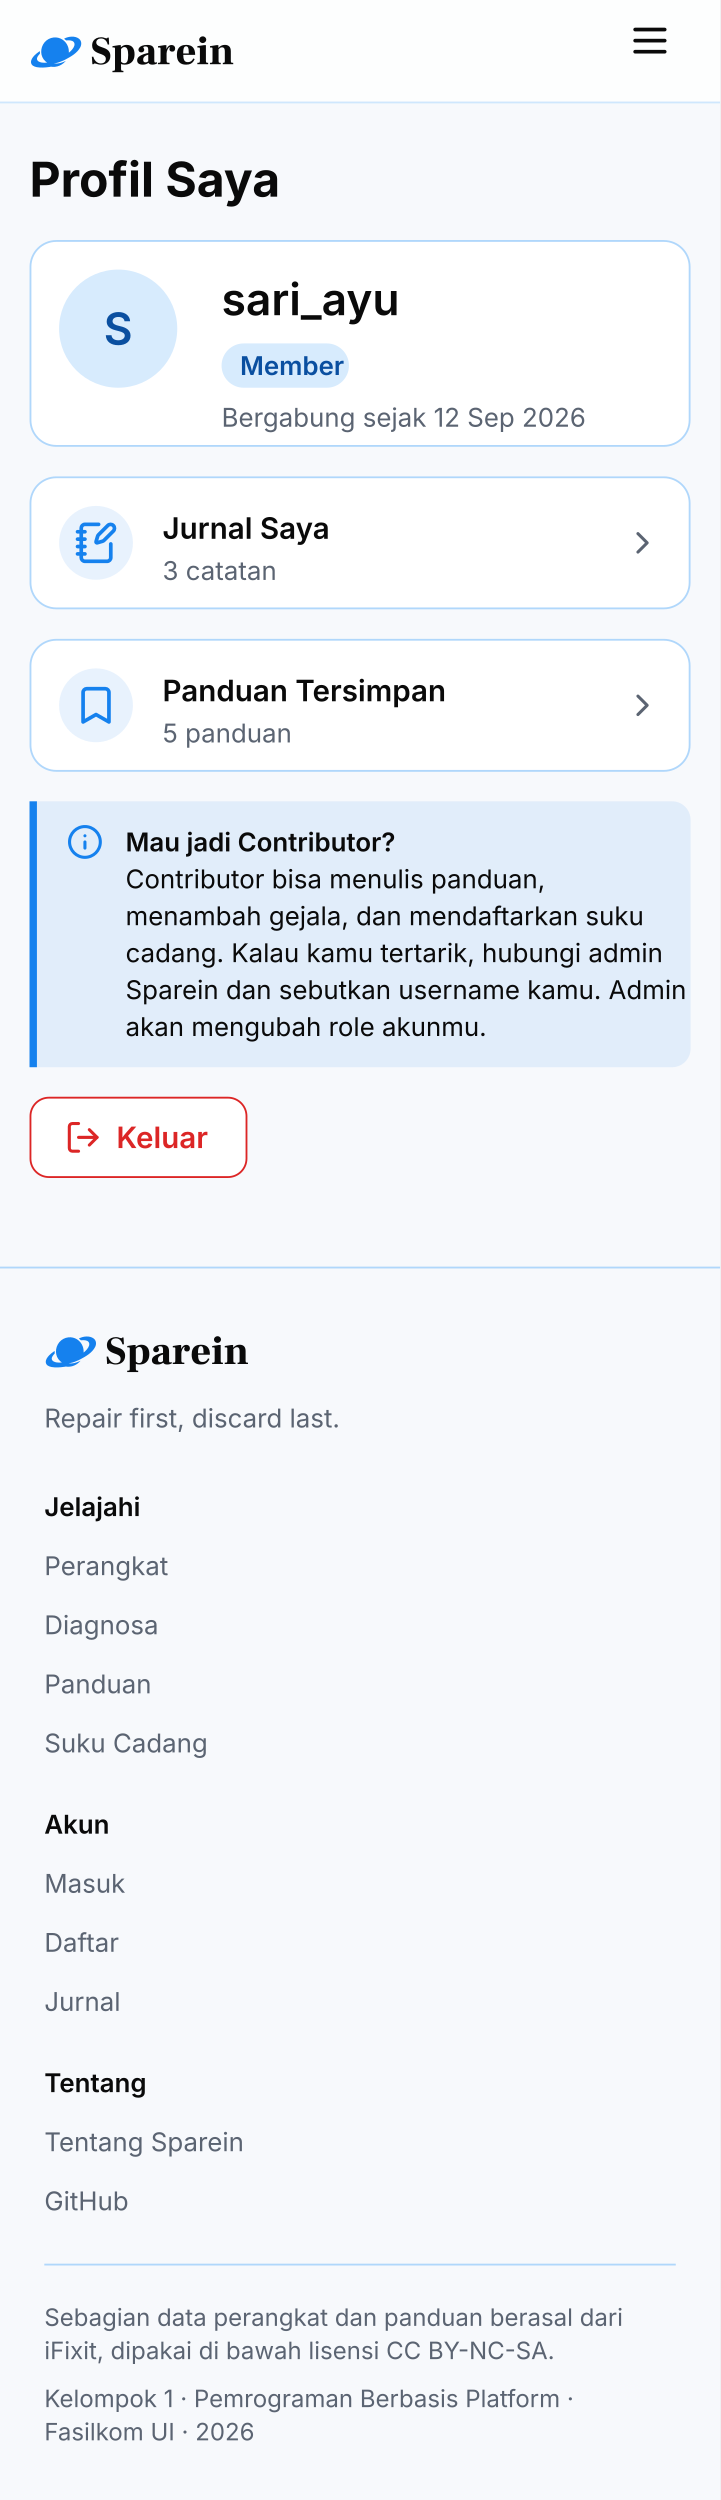
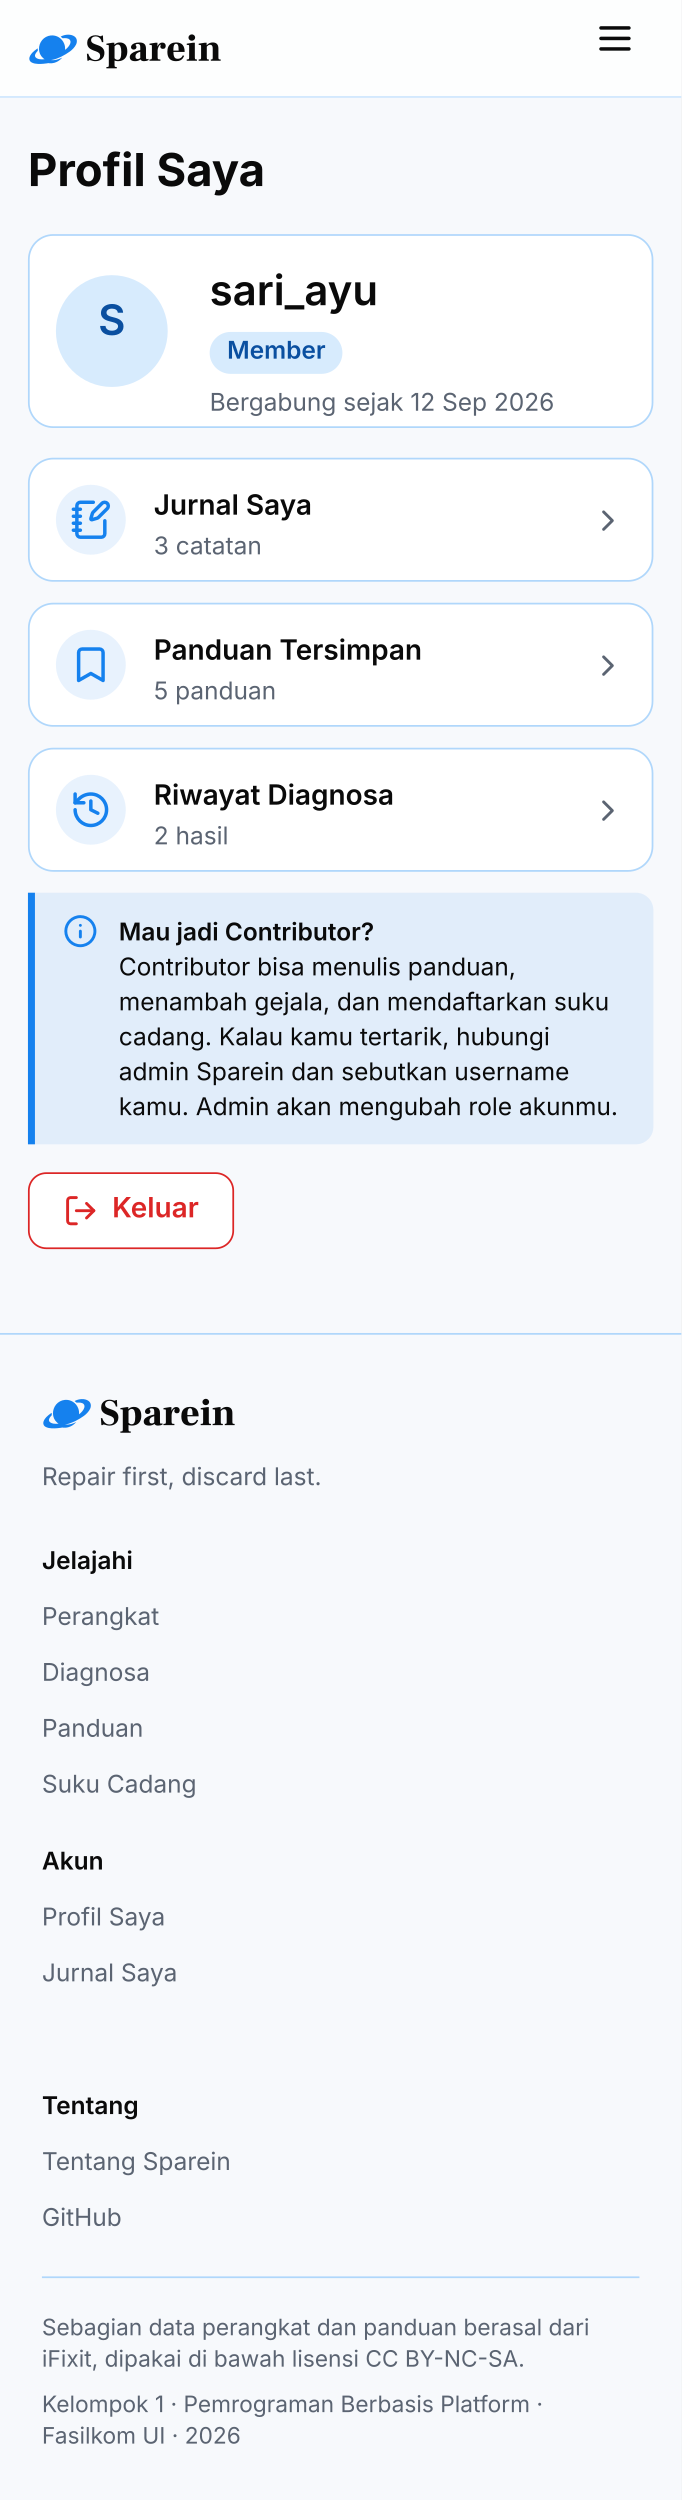
- <svg xmlns="http://www.w3.org/2000/svg" width="390" height="1354" viewBox="0 0 390 1354" fill="none">
-   <rect id="Frame" width="390" height="1354" fill="#F7F9FC" />
+ <svg xmlns="http://www.w3.org/2000/svg" width="390" height="1431" viewBox="0 0 390 1431" fill="none">
+   <rect id="Frame" width="390" height="1431" fill="#F7F9FC" />
  <text id="Judul" x="16" y="106.5" font-family="Inter, ui-sans-serif, system-ui, sans-serif" font-size="26" font-weight="700" fill="#0A0A0A" text-anchor="start">Profil Saya</text>
  <g id="Kartu Identitas">
-     <rect x="16.5" y="130.5" width="357" height="111" rx="14" fill="#FFFFFF" stroke="#B0D7FB" />
-     <circle cx="64" cy="178" r="32" fill="#D7EBFD" />
-     <text x="64" y="186.7" font-family="Inter, ui-sans-serif, system-ui, sans-serif" font-size="24" font-weight="600" fill="#0A4FA0" text-anchor="middle">S</text>
-     <text x="120" y="170.7" font-family="Inter, ui-sans-serif, system-ui, sans-serif" font-size="24" font-weight="600" fill="#0A0A0A" text-anchor="start">sari_ayu</text>
+     <rect x="16.5" y="134.5" width="357" height="110" rx="14" fill="#FFFFFF" stroke="#B0D7FB" />
+     <circle cx="64" cy="189.5" r="32" fill="#D7EBFD" />
+     <text x="64" y="191.7" font-family="Inter, ui-sans-serif, system-ui, sans-serif" font-size="24" font-weight="600" fill="#0A4FA0" text-anchor="middle">S</text>
+     <text x="120" y="174.7" font-family="Inter, ui-sans-serif, system-ui, sans-serif" font-size="24" font-weight="600" fill="#0A0A0A" text-anchor="start">sari_ayu</text>
    <g id="Badge">
-       <rect x="120" y="186" width="69" height="24" rx="12" fill="#D7EBFD" fill-opacity="1.0" />
-       <text x="130" y="203.1" font-family="Inter, ui-sans-serif, system-ui, sans-serif" font-size="14" font-weight="600" fill="#0A4FA0" text-anchor="start">Member</text>
+       <rect x="120" y="190" width="76" height="24" rx="12" fill="#D7EBFD" fill-opacity="1" />
+       <text x="130" y="205.3" font-family="Inter, ui-sans-serif, system-ui, sans-serif" font-size="14" font-weight="600" fill="#0A4FA0" text-anchor="start">Member</text>
    </g>
-     <text x="120" y="231.1" font-family="Inter, ui-sans-serif, system-ui, sans-serif" font-size="14" font-weight="400" fill="#5B6472" text-anchor="start">Bergabung sejak 12 Sep 2026</text>
+     <text x="120" y="235.1" font-family="Inter, ui-sans-serif, system-ui, sans-serif" font-size="14" font-weight="400" fill="#5B6472" text-anchor="start">Bergabung sejak 12 Sep 2026</text>
  </g>
  <g id="Pintasan">
-     <rect x="16.5" y="258.5" width="357.0" height="71" rx="14" fill="#FFFFFF" stroke="#B0D7FB" />
-     <circle cx="52.0" cy="294" r="20" fill="#1581EE" fill-opacity="0.1" />
-     <g id="icon/notebook-pen" transform="translate(40.0 282) scale(1)" fill="none" stroke="#1581EE" stroke-width="2" stroke-linecap="round" stroke-linejoin="round">
+     <rect x="16.5" y="262.5" width="357" height="70" rx="14" fill="#FFFFFF" stroke="#B0D7FB" />
+     <circle cx="52" cy="297.5" r="20" fill="#1581EE" fill-opacity="0.1" />
+     <g id="icon/notebook-pen" transform="translate(40 285.5) scale(1)" fill="none" stroke="#1581EE" stroke-width="2" stroke-linecap="round" stroke-linejoin="round">
      <path d="M13.4 2H6a2 2 0 0 0-2 2v16a2 2 0 0 0 2 2h12a2 2 0 0 0 2-2v-7.4" />
      <path d="M2 6h4" />
      <path d="M2 10h4" />
      <path d="M2 14h4" />
      <path d="M2 18h4" />
      <path d="M21.378 5.626a1 1 0 1 0-3.004-3.004l-5.01 5.012a2 2 0 0 0-.506.854l-.837 2.87a.5.5 0 0 0 .62.62l2.87-.837a2 2 0 0 0 .854-.506z" />
    </g>
-     <text x="88.0" y="291.8" font-family="Inter, ui-sans-serif, system-ui, sans-serif" font-size="16" font-weight="600" fill="#0A0A0A" text-anchor="start">Jurnal Saya</text>
-     <text x="88.0" y="314.1" font-family="Inter, ui-sans-serif, system-ui, sans-serif" font-size="14" font-weight="400" fill="#5B6472" text-anchor="start">3 catatan</text>
-     <g id="icon/chevron-right" transform="translate(338.0 284) scale(0.8333)" fill="none" stroke="#5B6472" stroke-width="2" stroke-linecap="round" stroke-linejoin="round">
+     <text x="88" y="294.6" font-family="Inter, ui-sans-serif, system-ui, sans-serif" font-size="16" font-weight="600" fill="#0A0A0A" text-anchor="start">Jurnal Saya</text>
+     <text x="88" y="317.3" font-family="Inter, ui-sans-serif, system-ui, sans-serif" font-size="14" font-weight="400" fill="#5B6472" text-anchor="start">3 catatan</text>
+     <g id="icon/chevron-right" transform="translate(338 288) scale(0.8333)" fill="none" stroke="#5B6472" stroke-width="2" stroke-linecap="round" stroke-linejoin="round">
      <path d="m9 18 6-6-6-6" />
    </g>
  </g>
  <g id="Pintasan">
-     <rect x="16.5" y="346.5" width="357.0" height="71" rx="14" fill="#FFFFFF" stroke="#B0D7FB" />
-     <circle cx="52.0" cy="382" r="20" fill="#1581EE" fill-opacity="0.1" />
-     <g id="icon/bookmark" transform="translate(40.0 370) scale(1)" fill="none" stroke="#1581EE" stroke-width="2" stroke-linecap="round" stroke-linejoin="round">
+     <rect x="16.5" y="345.5" width="357" height="70" rx="14" fill="#FFFFFF" stroke="#B0D7FB" />
+     <circle cx="52" cy="380.5" r="20" fill="#1581EE" fill-opacity="0.1" />
+     <g id="icon/bookmark" transform="translate(40 368.5) scale(1)" fill="none" stroke="#1581EE" stroke-width="2" stroke-linecap="round" stroke-linejoin="round">
      <path d="m19 21-7-4-7 4V5a2 2 0 0 1 2-2h10a2 2 0 0 1 2 2v16z" />
    </g>
-     <text x="88.0" y="379.8" font-family="Inter, ui-sans-serif, system-ui, sans-serif" font-size="16" font-weight="600" fill="#0A0A0A" text-anchor="start">Panduan Tersimpan</text>
-     <text x="88.0" y="402.1" font-family="Inter, ui-sans-serif, system-ui, sans-serif" font-size="14" font-weight="400" fill="#5B6472" text-anchor="start">5 panduan</text>
-     <g id="icon/chevron-right" transform="translate(338.0 372) scale(0.8333)" fill="none" stroke="#5B6472" stroke-width="2" stroke-linecap="round" stroke-linejoin="round">
+     <text x="88" y="377.6" font-family="Inter, ui-sans-serif, system-ui, sans-serif" font-size="16" font-weight="600" fill="#0A0A0A" text-anchor="start">Panduan Tersimpan</text>
+     <text x="88" y="400.3" font-family="Inter, ui-sans-serif, system-ui, sans-serif" font-size="14" font-weight="400" fill="#5B6472" text-anchor="start">5 panduan</text>
+     <g id="icon/chevron-right" transform="translate(338 371) scale(0.8333)" fill="none" stroke="#5B6472" stroke-width="2" stroke-linecap="round" stroke-linejoin="round">
+       <path d="m9 18 6-6-6-6" />
+     </g>
+   </g>
+   <g id="Pintasan">
+     <rect x="16.5" y="428.5" width="357" height="70" rx="14" fill="#FFFFFF" stroke="#B0D7FB" />
+     <circle cx="52" cy="463.5" r="20" fill="#1581EE" fill-opacity="0.1" />
+     <g id="icon/history" transform="translate(40 451.5) scale(1)" fill="none" stroke="#1581EE" stroke-width="2" stroke-linecap="round" stroke-linejoin="round">
+       <path d="M3 12a9 9 0 1 0 9-9 9.75 9.75 0 0 0-6.74 2.74L3 8" />
+       <path d="M3 3v5h5" />
+       <path d="M12 7v5l4 2" />
+     </g>
+     <text x="88" y="460.6" font-family="Inter, ui-sans-serif, system-ui, sans-serif" font-size="16" font-weight="600" fill="#0A0A0A" text-anchor="start">Riwayat Diagnosa</text>
+     <text x="88" y="483.3" font-family="Inter, ui-sans-serif, system-ui, sans-serif" font-size="14" font-weight="400" fill="#5B6472" text-anchor="start">2 hasil</text>
+     <g id="icon/chevron-right" transform="translate(338 454) scale(0.8333)" fill="none" stroke="#5B6472" stroke-width="2" stroke-linecap="round" stroke-linejoin="round">
      <path d="m9 18 6-6-6-6" />
    </g>
  </g>
  <g id="Info info">
-     <path d="M16 434H364A10 10 0 0 1 374 444V568A10 10 0 0 1 364 578H16Z" fill="#1581EE" fill-opacity="0.1" />
-     <rect x="16" y="434" width="4" height="144" fill="#1581EE" />
-     <g id="icon/info" transform="translate(36 446) scale(0.8333)" fill="none" stroke="#1581EE" stroke-width="2" stroke-linecap="round" stroke-linejoin="round">
+     <path d="M16 511H364A10 10 0 0 1 374 521V645A10 10 0 0 1 364 655H16Z" fill="#1581EE" fill-opacity="0.1" />
+     <rect x="16" y="511" width="4" height="144" fill="#1581EE" />
+     <g id="icon/info" transform="translate(36 523) scale(0.8333)" fill="none" stroke="#1581EE" stroke-width="2" stroke-linecap="round" stroke-linejoin="round">
      <circle cx="12" cy="12" r="10" />
      <path d="M12 16v-4" />
      <path d="M12 8h.01" />
    </g>
-     <text x="68" y="461.1" font-family="Inter, ui-sans-serif, system-ui, sans-serif" font-size="14" font-weight="600" fill="#0A0A0A" text-anchor="start">Mau jadi Contributor?</text>
-     <text x="68" y="481.1" font-family="Inter, ui-sans-serif, system-ui, sans-serif" font-size="14" font-weight="400" fill="#0A0A0A" text-anchor="start">Contributor bisa menulis panduan,</text>
-     <text x="68" y="501.1" font-family="Inter, ui-sans-serif, system-ui, sans-serif" font-size="14" font-weight="400" fill="#0A0A0A" text-anchor="start">menambah gejala, dan mendaftarkan suku</text>
-     <text x="68" y="521.1" font-family="Inter, ui-sans-serif, system-ui, sans-serif" font-size="14" font-weight="400" fill="#0A0A0A" text-anchor="start">cadang. Kalau kamu tertarik, hubungi admin</text>
-     <text x="68" y="541.1" font-family="Inter, ui-sans-serif, system-ui, sans-serif" font-size="14" font-weight="400" fill="#0A0A0A" text-anchor="start">Sparein dan sebutkan username kamu. Admin</text>
-     <text x="68" y="561.1" font-family="Inter, ui-sans-serif, system-ui, sans-serif" font-size="14" font-weight="400" fill="#0A0A0A" text-anchor="start">akan mengubah role akunmu.</text>
+     <text x="68" y="538.3" font-family="Inter, ui-sans-serif, system-ui, sans-serif" font-size="14" font-weight="600" fill="#0A0A0A" text-anchor="start">Mau jadi Contributor?</text>
+     <text x="68" y="558.3" font-family="Inter, ui-sans-serif, system-ui, sans-serif" font-size="14" font-weight="400" fill="#0A0A0A" text-anchor="start">Contributor bisa menulis panduan,</text>
+     <text x="68" y="578.3" font-family="Inter, ui-sans-serif, system-ui, sans-serif" font-size="14" font-weight="400" fill="#0A0A0A" text-anchor="start">menambah gejala, dan mendaftarkan suku</text>
+     <text x="68" y="598.3" font-family="Inter, ui-sans-serif, system-ui, sans-serif" font-size="14" font-weight="400" fill="#0A0A0A" text-anchor="start">cadang. Kalau kamu tertarik, hubungi</text>
+     <text x="68" y="618.3" font-family="Inter, ui-sans-serif, system-ui, sans-serif" font-size="14" font-weight="400" fill="#0A0A0A" text-anchor="start">admin Sparein dan sebutkan username</text>
+     <text x="68" y="638.3" font-family="Inter, ui-sans-serif, system-ui, sans-serif" font-size="14" font-weight="400" fill="#0A0A0A" text-anchor="start">kamu. Admin akan mengubah role akunmu.</text>
  </g>
  <g id="Button/danger-outline">
-     <rect x="16.5" y="594.5" width="117" height="43" rx="10" fill="#FFFFFF" stroke="#DC2626" />
-     <g id="icon/log-out" transform="translate(35.0416 606.0) scale(0.8333)" fill="none" stroke="#DC2626" stroke-width="2" stroke-linecap="round" stroke-linejoin="round">
+     <rect x="16.5" y="671.5" width="117" height="43" rx="10" fill="#FFFFFF" stroke="#DC2626" />
+     <g id="icon/log-out" transform="translate(36.2 683) scale(0.8333)" fill="none" stroke="#DC2626" stroke-width="2" stroke-linecap="round" stroke-linejoin="round">
      <path d="M9 21H5a2 2 0 0 1-2-2V5a2 2 0 0 1 2-2h4" />
      <polyline points="16 17 21 12 16 7" />
      <line x1="21" x2="9" y1="12" y2="12" />
    </g>
-     <text x="63.042" y="621.8" font-family="Inter, ui-sans-serif, system-ui, sans-serif" font-size="16" font-weight="600" fill="#DC2626" text-anchor="start">Keluar</text>
+     <text x="64.2" y="696.8" font-family="Inter, ui-sans-serif, system-ui, sans-serif" font-size="16" font-weight="600" fill="#DC2626" text-anchor="start">Keluar</text>
  </g>
  <g id="Header/Mobile">
    <rect width="390" height="56" fill="#FFFFFF" fill-opacity="0.8" />
    <rect y="55" width="390" height="1" fill="#B0D7FB" fill-opacity="0.6" />
    <g id="Logo" transform="translate(16 14) scale(0.02169)">
      <g transform="scale(0.779589)">
        <g clip-path="url(#lk-light)">
          <path fill-rule="evenodd" clip-rule="evenodd" d="M1110.71 416.521C1110.37 415.028 1110.33 413.516 1110.58 412.004C1114.41 411.028 1117.03 408.712 1118.49 405.037C1250.94 335.405 1451.58 315.021 1577.84 407.755C1666.97 473.674 1674.17 586.218 1628.12 680.503C1531.15 870.507 1329.29 983.013 1148.62 1079.27C1129.48 1087.77 1110.58 1096.9 1091.95 1106.64C1010.35 1143.66 930.529 1176.54 841.92 1193.69C822.391 1197.52 802.862 1200.98 783.314 1204.06C788.081 1204.92 792.887 1205.75 797.769 1206.57C912.321 1216.75 1004.4 1190.03 1108.26 1146.32C1124.86 1138.91 1141.33 1131.27 1157.64 1123.43C1158.22 1124.5 1158.1 1125.53 1157.32 1126.55C1148.83 1135.83 1140.31 1145.09 1131.76 1154.34C1065.43 1224.14 982.377 1273.87 889.633 1299.02C839.068 1312.05 788.655 1318.16 736.444 1313.97C718.255 1312.05 678.66 1303.78 663.171 1313.26C658.404 1312.32 643.144 1314.85 638.472 1317.16C633.782 1316.65 629.167 1317.14 624.668 1318.67C498.264 1336.46 365.064 1346.58 238.622 1324.36C233.625 1324.07 234.525 1326.33 230.198 1323C142.508 1303.8 56.254 1269.94 46.298 1167.79C43.886 1079.69 97.897 1013.25 153.211 950.915C198.913 904.404 249.516 864.401 302.896 826.944C311.416 821.393 320.032 816.015 328.763 810.828C329.873 810.56 330.562 810.962 330.83 812.053C330.562 837.509 331.347 862.966 333.224 888.365C333.281 889.551 333.147 890.719 332.783 891.867C290.643 936.809 233.491 998.765 237.895 1064.42C249.918 1138.83 327.901 1163.52 391.601 1175.93C446.474 1183.62 503.644 1184.69 558.575 1177.25C559.743 1177.13 560.605 1176.58 561.141 1175.58C548.504 1166.49 535.887 1157.26 523.327 1147.91C519.9 1144.4 516.128 1141.3 512.031 1138.6C331.443 980.123 334.066 707.433 480.631 527.936C553.789 440.944 657.848 385.189 770.907 372.92C970.775 350.698 1158.83 469.865 1228.23 657.305C1253.41 723.013 1261.53 786.788 1258.93 857.3C1259.29 858.123 1259.9 858.372 1260.76 858.066C1328.18 806.885 1413.55 715.548 1435.51 632.901C1437.2 628.346 1437.71 623.695 1437.08 618.909C1442.33 609.875 1440.99 581.146 1439.07 570.619C1422.45 480.124 1327.78 464.602 1251.48 462.975C1225.29 463.97 1199.11 465.118 1172.96 466.42C1153.14 448.907 1132.56 431.661 1110.71 416.521Z" fill="#1581EE" stroke="#010000" stroke-opacity="0.996" stroke-width="0.5" />
          <path fill-rule="evenodd" clip-rule="evenodd" d="M1034.06 541.423C1033.06 543.958 1031.25 545.556 1028.61 546.23C1028.44 547.273 1028.46 548.316 1028.7 549.346C1027.7 548.673 1024.67 548.039 1025.23 546.362C1027.71 545.002 1030.1 543.483 1032.4 541.806C1032.94 541.621 1033.49 541.489 1034.06 541.423Z" fill="#010101" fill-opacity="0.78" />
        </g>
        <defs>
          <clipPath id="lk-light">
            <rect width="1656" height="1656" fill="white" />
          </clipPath>
        </defs>
      </g>
      <g transform="translate(1521 0)">
        <path d="M262 969C236 969 213.167 966.5 193.5 961.5C173.833 956.5 157 951.5 143 946.5C129 941.5 117.333 939 108 939C100 939 93.667 940.667 89 944C84.333 947.333 80.667 951.667 78 957H48L35 772H73C76.333 789.333 83 807.833 93 827.5C103 847.167 116 865.5 132 882.5C148 899.5 166.667 913.167 188 923.5C209.333 933.833 232.667 939 258 939C279.333 939 299.667 935.167 319 927.5C338.333 919.833 354 907.667 366 891C378 874.333 384 853 384 827C384 797.667 374.667 774 356 756C337.333 738 310.333 722.667 275 710L214 688C178.667 675.333 148 660.167 122 642.5C96 624.833 76.167 603.5 62.5 578.5C48.833 553.5 42 523 42 487C42 445.667 51.5 409.833 70.5 379.5C89.5 349.167 115.833 325.833 149.5 309.5C183.167 293.167 222 285 266 285C289.333 285 308.833 287.167 324.5 291.5C340.167 295.833 354 300.333 366 305C378 309.667 389.667 312 401 312C410.333 312 416.667 310.167 420 306.5C423.333 302.833 425.667 298.333 427 293H457L467 466H430C423.333 434.667 412 407.667 396 385C380 362.333 361 345 339 333C317 321 292.333 315 265 315C231 315 202.5 324.333 179.5 343C156.5 361.667 145 385.667 145 415C145 438.333 152.167 457.333 166.5 472C180.833 486.667 197.667 498.167 217 506.5C236.333 514.833 253 521.667 267 527L344 555C374.667 565.667 401.333 579.833 424 597.5C446.667 615.167 464.5 636.5 477.5 661.5C490.5 686.5 497 716 497 750C497 786 490.833 817.667 478.5 845C466.167 872.333 449 895.167 427 913.5C405 931.833 379.833 945.667 351.5 955C323.167 964.333 293.333 969 262 969Z" fill="#0A0A0A" />
        <path d="M549 1157V1124C568.333 1124 582.5 1122.83 591.5 1120.5C600.5 1118.17 606.333 1113.5 609 1106.5C611.667 1099.5 613 1088.67 613 1074V574C613 560.667 611.167 551.667 607.5 547C603.833 542.333 595.333 540 582 540H550V507L711 482H759V534H764V1074C764 1088 765.333 1098.5 768 1105.5C770.667 1112.5 776.167 1117.33 784.5 1120C792.833 1122.67 805.667 1124 823 1124V1157H549ZM852 969C832.667 969 815 967.167 799 963.5C783 959.833 767.667 955.167 753 949.5C738.333 943.833 724 937 710 929V815C716 825.667 723.167 837.833 731.5 851.5C739.833 865.167 749.5 878.167 760.5 890.5C771.5 902.833 784 913.167 798 921.5C812 929.833 827.667 934 845 934C879.667 934 904.5 918.167 919.5 886.5C934.5 854.833 942 801.333 942 726C942 664.667 934.667 616.5 920 581.5C905.333 546.5 881.333 529 848 529C830.667 529 815 533.833 801 543.5C787 553.167 775.333 563.667 766 575C756.667 586.333 750 594.667 746 600V548C758.667 534.667 772.333 522.5 787 511.5C801.667 500.5 818.667 491.667 838 485C857.333 478.333 879.667 475 905 475C965.667 475 1013.5 494.833 1048.5 534.5C1083.5 574.167 1101 632.667 1101 710C1101 766 1091 813.167 1071 851.5C1051 889.833 1022.5 919 985.5 939C948.5 959 904 969 852 969Z" fill="#0A0A0A" />
        <path d="M1543 969C1519.67 969 1500.5 965.333 1485.5 958C1470.5 950.667 1459.67 941.5 1453 930.5C1446.33 919.5 1443 908.667 1443 898V599C1443 570.333 1438.17 549 1428.5 535C1418.83 521 1400.67 514 1374 514C1364.67 514 1355.83 514.833 1347.5 516.5C1339.17 518.167 1332.5 521 1327.5 525C1322.5 529 1320 534 1320 540C1320 545.333 1322 550.333 1326 555C1330 559.667 1333.83 565 1337.5 571C1341.17 577 1343 585.667 1343 597C1343 613.667 1336.83 628.833 1324.5 642.5C1312.17 656.167 1294 663 1270 663C1246.67 663 1228.83 656.167 1216.5 642.5C1204.17 628.833 1198 614.333 1198 599C1198 580.333 1205.17 561.667 1219.5 543C1233.83 524.333 1257.67 508.5 1291 495.5C1324.33 482.5 1369 476 1425 476C1484.33 476 1527.33 489.5 1554 516.5C1580.67 543.5 1594 584.667 1594 640V859C1594 883 1596 898.667 1600 906C1604 913.333 1610 917 1618 917C1626.67 917 1633.67 915.833 1639 913.5C1644.33 911.167 1649.33 908.667 1654 906L1666 936C1647.33 948 1627.83 956.5 1607.5 961.5C1587.17 966.5 1565.67 969 1543 969ZM1309 969C1261.67 969 1226 959.667 1202 941C1178 922.333 1166 895.333 1166 860C1166 826.667 1179.83 797.5 1207.5 772.5C1235.17 747.5 1273.67 726.333 1323 709C1372.33 691.667 1429.67 678.667 1495 670V708C1432.33 720 1386.83 736.667 1358.5 758C1330.17 779.333 1316 807 1316 841C1316 867 1321.17 885.333 1331.5 896C1341.83 906.667 1357 912 1377 912C1391.67 912 1405.5 908.333 1418.5 901C1431.5 893.667 1443.17 885.5 1453.5 876.5C1463.83 867.5 1472.33 859.667 1479 853L1494 883C1481.33 896.333 1466.67 909.5 1450 922.5C1433.33 935.5 1413.67 946.5 1391 955.5C1368.33 964.5 1341 969 1309 969Z" fill="#0A0A0A" />
        <path d="M1686 957V924C1704.67 924 1718.5 922.833 1727.5 920.5C1736.5 918.167 1742.5 913.333 1745.5 906C1748.5 898.667 1750 888 1750 874V576C1750 562 1748.17 552.667 1744.5 548C1740.83 543.333 1733 541 1721 541H1687V507L1848 482H1896V575H1901V874C1901 888 1902.83 898.5 1906.5 905.5C1910.17 912.5 1917.17 917.333 1927.5 920C1937.83 922.667 1953.67 924 1975 924V957H1686ZM1875 688V638C1877 630 1881.33 617.333 1888 600C1894.67 582.667 1903.67 564.667 1915 546C1926.33 527.333 1941 511.333 1959 498C1977 484.667 1999 478 2025 478C2052.33 478 2074.17 486 2090.5 502C2106.83 518 2115 539 2115 565C2115 585 2109.33 603.167 2098 619.5C2086.67 635.833 2067.67 644 2041 644C2021 644 2004.5 638.667 1991.5 628C1978.5 617.333 1972 602.333 1972 583C1972 573 1973.33 565.5 1976 560.5C1978.67 555.5 1981.17 551.5 1983.5 548.5C1985.83 545.5 1987 543 1987 541C1987 539 1986 537.333 1984 536C1982 534.667 1979.33 534 1976 534C1968 534 1959.67 538.833 1951 548.5C1942.33 558.167 1934.17 571 1926.5 587C1918.83 603 1912.67 619.833 1908 637.5C1903.33 655.167 1901 672 1901 688H1875Z" fill="#0A0A0A" />
        <path d="M2386 969C2311.33 969 2254.67 948.333 2216 907C2177.33 865.667 2158 804.333 2158 723C2158 667.667 2166.83 621.667 2184.5 585C2202.17 548.333 2228.33 520.833 2263 502.5C2297.67 484.167 2340 475 2390 475C2428.67 475 2462.17 480.333 2490.5 491C2518.83 501.667 2542 517.5 2560 538.5C2578 559.5 2591.5 584.833 2600.5 614.5C2609.5 644.167 2614 678.333 2614 717V725H2243V690H2456C2456 648 2454 613.833 2450 587.5C2446 561.167 2439.17 541.667 2429.5 529C2419.83 516.333 2406 510 2388 510C2372.67 510 2359.5 515.167 2348.5 525.5C2337.5 535.833 2329.33 554.167 2324 580.5C2318.67 606.833 2316 644.667 2316 694C2316 732 2318 764.5 2322 791.5C2326 818.5 2332.33 840.5 2341 857.5C2349.67 874.5 2361.33 886.833 2376 894.5C2390.67 902.167 2409 906 2431 906C2453.67 906 2473.67 902.167 2491 894.5C2508.33 886.833 2523.33 876 2536 862C2548.67 848 2559 831.667 2567 813L2602 830C2592.67 851.333 2580.33 872.667 2565 894C2549.67 915.333 2528 933.167 2500 947.5C2472 961.833 2434 969 2386 969Z" fill="#0A0A0A" />
        <path d="M2669 957V924C2687.67 924 2701.5 922.833 2710.5 920.5C2719.5 918.167 2725.5 913.333 2728.5 906C2731.5 898.667 2733 888 2733 874V576C2733 562 2731.17 552.667 2727.5 548C2723.83 543.333 2716 541 2704 541H2670V507L2834 482H2883V874C2883 888 2884.33 898.5 2887 905.5C2889.67 912.5 2895 917.333 2903 920C2911 922.667 2923 924 2939 924V957H2669ZM2804 430C2780.67 430 2760 421.833 2742 405.5C2724 389.167 2715 369.333 2715 346C2715 322.667 2724 302.833 2742 286.5C2760 270.167 2780.67 262 2804 262C2819.33 262 2833.5 265.667 2846.5 273C2859.5 280.333 2870.17 290.333 2878.5 303C2886.83 315.667 2891 330 2891 346C2891 369.333 2882.17 389.167 2864.5 405.5C2846.83 421.833 2826.67 430 2804 430Z" fill="#0A0A0A" />
        <path d="M3305 957V924C3320.33 924 3331.33 922.833 3338 920.5C3344.67 918.167 3349.17 913.833 3351.5 907.5C3353.83 901.167 3355 891.667 3355 879V639C3355 613.667 3352.33 593.333 3347 578C3341.67 562.667 3333.83 551.833 3323.5 545.5C3313.17 539.167 3300.67 536 3286 536C3267.33 536 3251.17 540.667 3237.5 550C3223.83 559.333 3207.33 573.667 3188 593L3183 562C3194.33 549.333 3207.83 536.333 3223.5 523C3239.17 509.667 3257.83 498.333 3279.5 489C3301.17 479.667 3327.33 475 3358 475C3402.67 475 3438.33 487.667 3465 513C3491.67 538.333 3505 579.333 3505 636V874C3505 888 3506.33 898.5 3509 905.5C3511.67 912.5 3517.33 917.333 3526 920C3534.67 922.667 3547.67 924 3565 924V957H3305ZM2984 957V924C3002.67 924 3016.5 922.833 3025.5 920.5C3034.5 918.167 3040.5 913.5 3043.5 906.5C3046.5 899.5 3048 888.667 3048 874V576C3048 562 3046.17 552.667 3042.5 548C3038.83 543.333 3031 541 3019 541H2985V507L3146 482H3194V548H3199V875C3199 889 3200.33 899.5 3203 906.5C3205.67 913.5 3210.83 918.167 3218.5 920.5C3226.17 922.833 3237.67 924 3253 924V957H2984Z" fill="#0A0A0A" />
      </g>
    </g>
    <g id="icon/menu" transform="translate(340 10) scale(1)" fill="none" stroke="#0A0A0A" stroke-width="2" stroke-linecap="round" stroke-linejoin="round">
      <line x1="4" x2="20" y1="12" y2="12" />
      <line x1="4" x2="20" y1="6" y2="6" />
      <line x1="4" x2="20" y1="18" y2="18" />
    </g>
  </g>
-   <g id="Footer/Mobile">
-     <rect y="686" width="390" height="668" fill="#F7F9FC" />
-     <rect y="686" width="390" height="1" fill="#B0D7FB" />
-     <g id="Logo" transform="translate(24 718) scale(0.02169)">
+   <g id="Footer/Mobile" transform="translate(0 -507)">
+     <rect y="1270" width="390" height="668" fill="#F7F9FC" />
+     <rect y="1270" width="390" height="1" fill="#B0D7FB" />
+     <g id="Logo" transform="translate(24 1302) scale(0.02169)">
      <g transform="scale(0.779589)">
        <g clip-path="url(#lk-light)">
          <path fill-rule="evenodd" clip-rule="evenodd" d="M1110.71 416.521C1110.37 415.028 1110.33 413.516 1110.58 412.004C1114.41 411.028 1117.03 408.712 1118.49 405.037C1250.94 335.405 1451.58 315.021 1577.84 407.755C1666.97 473.674 1674.17 586.218 1628.12 680.503C1531.15 870.507 1329.29 983.013 1148.62 1079.27C1129.48 1087.77 1110.58 1096.9 1091.95 1106.64C1010.35 1143.66 930.529 1176.54 841.92 1193.69C822.391 1197.52 802.862 1200.98 783.314 1204.06C788.081 1204.92 792.887 1205.75 797.769 1206.57C912.321 1216.75 1004.4 1190.03 1108.26 1146.32C1124.86 1138.91 1141.33 1131.27 1157.64 1123.43C1158.22 1124.5 1158.1 1125.53 1157.32 1126.55C1148.83 1135.83 1140.31 1145.09 1131.76 1154.34C1065.43 1224.14 982.377 1273.87 889.633 1299.02C839.068 1312.05 788.655 1318.16 736.444 1313.97C718.255 1312.05 678.66 1303.78 663.171 1313.26C658.404 1312.32 643.144 1314.85 638.472 1317.16C633.782 1316.65 629.167 1317.14 624.668 1318.67C498.264 1336.46 365.064 1346.58 238.622 1324.36C233.625 1324.07 234.525 1326.33 230.198 1323C142.508 1303.8 56.254 1269.94 46.298 1167.79C43.886 1079.69 97.897 1013.25 153.211 950.915C198.913 904.404 249.516 864.401 302.896 826.944C311.416 821.393 320.032 816.015 328.763 810.828C329.873 810.56 330.562 810.962 330.83 812.053C330.562 837.509 331.347 862.966 333.224 888.365C333.281 889.551 333.147 890.719 332.783 891.867C290.643 936.809 233.491 998.765 237.895 1064.42C249.918 1138.83 327.901 1163.52 391.601 1175.93C446.474 1183.62 503.644 1184.69 558.575 1177.25C559.743 1177.13 560.605 1176.58 561.141 1175.58C548.504 1166.49 535.887 1157.26 523.327 1147.91C519.9 1144.4 516.128 1141.3 512.031 1138.6C331.443 980.123 334.066 707.433 480.631 527.936C553.789 440.944 657.848 385.189 770.907 372.92C970.775 350.698 1158.83 469.865 1228.23 657.305C1253.41 723.013 1261.53 786.788 1258.93 857.3C1259.29 858.123 1259.9 858.372 1260.76 858.066C1328.18 806.885 1413.55 715.548 1435.51 632.901C1437.2 628.346 1437.71 623.695 1437.08 618.909C1442.33 609.875 1440.99 581.146 1439.07 570.619C1422.45 480.124 1327.78 464.602 1251.48 462.975C1225.29 463.97 1199.11 465.118 1172.96 466.42C1153.14 448.907 1132.56 431.661 1110.71 416.521Z" fill="#1581EE" stroke="#010000" stroke-opacity="0.996" stroke-width="0.5" />
          <path fill-rule="evenodd" clip-rule="evenodd" d="M1034.06 541.423C1033.06 543.958 1031.25 545.556 1028.61 546.23C1028.44 547.273 1028.46 548.316 1028.7 549.346C1027.7 548.673 1024.67 548.039 1025.23 546.362C1027.71 545.002 1030.1 543.483 1032.4 541.806C1032.94 541.621 1033.49 541.489 1034.06 541.423Z" fill="#010101" fill-opacity="0.78" />
        </g>
        <defs>
          <clipPath id="lk-light">
            <rect width="1656" height="1656" fill="white" />
          </clipPath>
        </defs>
      </g>
      <g transform="translate(1521 0)">
        <path d="M262 969C236 969 213.167 966.5 193.5 961.5C173.833 956.5 157 951.5 143 946.5C129 941.5 117.333 939 108 939C100 939 93.667 940.667 89 944C84.333 947.333 80.667 951.667 78 957H48L35 772H73C76.333 789.333 83 807.833 93 827.5C103 847.167 116 865.5 132 882.5C148 899.5 166.667 913.167 188 923.5C209.333 933.833 232.667 939 258 939C279.333 939 299.667 935.167 319 927.5C338.333 919.833 354 907.667 366 891C378 874.333 384 853 384 827C384 797.667 374.667 774 356 756C337.333 738 310.333 722.667 275 710L214 688C178.667 675.333 148 660.167 122 642.5C96 624.833 76.167 603.5 62.5 578.5C48.833 553.5 42 523 42 487C42 445.667 51.5 409.833 70.5 379.5C89.5 349.167 115.833 325.833 149.5 309.5C183.167 293.167 222 285 266 285C289.333 285 308.833 287.167 324.5 291.5C340.167 295.833 354 300.333 366 305C378 309.667 389.667 312 401 312C410.333 312 416.667 310.167 420 306.5C423.333 302.833 425.667 298.333 427 293H457L467 466H430C423.333 434.667 412 407.667 396 385C380 362.333 361 345 339 333C317 321 292.333 315 265 315C231 315 202.5 324.333 179.5 343C156.5 361.667 145 385.667 145 415C145 438.333 152.167 457.333 166.5 472C180.833 486.667 197.667 498.167 217 506.5C236.333 514.833 253 521.667 267 527L344 555C374.667 565.667 401.333 579.833 424 597.5C446.667 615.167 464.5 636.5 477.5 661.5C490.5 686.5 497 716 497 750C497 786 490.833 817.667 478.5 845C466.167 872.333 449 895.167 427 913.5C405 931.833 379.833 945.667 351.5 955C323.167 964.333 293.333 969 262 969Z" fill="#0A0A0A" />
        <path d="M549 1157V1124C568.333 1124 582.5 1122.83 591.5 1120.5C600.5 1118.17 606.333 1113.5 609 1106.5C611.667 1099.5 613 1088.67 613 1074V574C613 560.667 611.167 551.667 607.5 547C603.833 542.333 595.333 540 582 540H550V507L711 482H759V534H764V1074C764 1088 765.333 1098.5 768 1105.5C770.667 1112.5 776.167 1117.33 784.5 1120C792.833 1122.67 805.667 1124 823 1124V1157H549ZM852 969C832.667 969 815 967.167 799 963.5C783 959.833 767.667 955.167 753 949.5C738.333 943.833 724 937 710 929V815C716 825.667 723.167 837.833 731.5 851.5C739.833 865.167 749.5 878.167 760.5 890.5C771.5 902.833 784 913.167 798 921.5C812 929.833 827.667 934 845 934C879.667 934 904.5 918.167 919.5 886.5C934.5 854.833 942 801.333 942 726C942 664.667 934.667 616.5 920 581.5C905.333 546.5 881.333 529 848 529C830.667 529 815 533.833 801 543.5C787 553.167 775.333 563.667 766 575C756.667 586.333 750 594.667 746 600V548C758.667 534.667 772.333 522.5 787 511.5C801.667 500.5 818.667 491.667 838 485C857.333 478.333 879.667 475 905 475C965.667 475 1013.5 494.833 1048.5 534.5C1083.5 574.167 1101 632.667 1101 710C1101 766 1091 813.167 1071 851.5C1051 889.833 1022.5 919 985.5 939C948.5 959 904 969 852 969Z" fill="#0A0A0A" />
        <path d="M1543 969C1519.67 969 1500.5 965.333 1485.5 958C1470.5 950.667 1459.67 941.5 1453 930.5C1446.33 919.5 1443 908.667 1443 898V599C1443 570.333 1438.17 549 1428.5 535C1418.83 521 1400.67 514 1374 514C1364.67 514 1355.83 514.833 1347.5 516.5C1339.17 518.167 1332.5 521 1327.5 525C1322.5 529 1320 534 1320 540C1320 545.333 1322 550.333 1326 555C1330 559.667 1333.83 565 1337.5 571C1341.17 577 1343 585.667 1343 597C1343 613.667 1336.83 628.833 1324.5 642.5C1312.17 656.167 1294 663 1270 663C1246.67 663 1228.83 656.167 1216.5 642.5C1204.17 628.833 1198 614.333 1198 599C1198 580.333 1205.17 561.667 1219.5 543C1233.83 524.333 1257.67 508.5 1291 495.5C1324.33 482.5 1369 476 1425 476C1484.33 476 1527.33 489.5 1554 516.5C1580.67 543.5 1594 584.667 1594 640V859C1594 883 1596 898.667 1600 906C1604 913.333 1610 917 1618 917C1626.67 917 1633.67 915.833 1639 913.5C1644.33 911.167 1649.33 908.667 1654 906L1666 936C1647.33 948 1627.83 956.5 1607.5 961.5C1587.17 966.5 1565.67 969 1543 969ZM1309 969C1261.67 969 1226 959.667 1202 941C1178 922.333 1166 895.333 1166 860C1166 826.667 1179.83 797.5 1207.5 772.5C1235.17 747.5 1273.67 726.333 1323 709C1372.33 691.667 1429.67 678.667 1495 670V708C1432.33 720 1386.83 736.667 1358.5 758C1330.17 779.333 1316 807 1316 841C1316 867 1321.17 885.333 1331.5 896C1341.83 906.667 1357 912 1377 912C1391.67 912 1405.5 908.333 1418.5 901C1431.5 893.667 1443.17 885.5 1453.5 876.5C1463.83 867.5 1472.33 859.667 1479 853L1494 883C1481.33 896.333 1466.67 909.5 1450 922.5C1433.33 935.5 1413.67 946.5 1391 955.5C1368.33 964.5 1341 969 1309 969Z" fill="#0A0A0A" />
        <path d="M1686 957V924C1704.67 924 1718.5 922.833 1727.5 920.5C1736.5 918.167 1742.5 913.333 1745.5 906C1748.5 898.667 1750 888 1750 874V576C1750 562 1748.17 552.667 1744.5 548C1740.83 543.333 1733 541 1721 541H1687V507L1848 482H1896V575H1901V874C1901 888 1902.83 898.5 1906.5 905.5C1910.17 912.5 1917.17 917.333 1927.5 920C1937.83 922.667 1953.67 924 1975 924V957H1686ZM1875 688V638C1877 630 1881.33 617.333 1888 600C1894.67 582.667 1903.67 564.667 1915 546C1926.33 527.333 1941 511.333 1959 498C1977 484.667 1999 478 2025 478C2052.33 478 2074.17 486 2090.5 502C2106.83 518 2115 539 2115 565C2115 585 2109.33 603.167 2098 619.5C2086.67 635.833 2067.67 644 2041 644C2021 644 2004.5 638.667 1991.5 628C1978.5 617.333 1972 602.333 1972 583C1972 573 1973.33 565.5 1976 560.5C1978.67 555.5 1981.17 551.5 1983.5 548.5C1985.83 545.5 1987 543 1987 541C1987 539 1986 537.333 1984 536C1982 534.667 1979.33 534 1976 534C1968 534 1959.67 538.833 1951 548.5C1942.33 558.167 1934.17 571 1926.5 587C1918.83 603 1912.67 619.833 1908 637.5C1903.33 655.167 1901 672 1901 688H1875Z" fill="#0A0A0A" />
        <path d="M2386 969C2311.33 969 2254.67 948.333 2216 907C2177.33 865.667 2158 804.333 2158 723C2158 667.667 2166.83 621.667 2184.5 585C2202.17 548.333 2228.33 520.833 2263 502.5C2297.67 484.167 2340 475 2390 475C2428.67 475 2462.17 480.333 2490.5 491C2518.83 501.667 2542 517.5 2560 538.5C2578 559.5 2591.5 584.833 2600.5 614.5C2609.5 644.167 2614 678.333 2614 717V725H2243V690H2456C2456 648 2454 613.833 2450 587.5C2446 561.167 2439.17 541.667 2429.5 529C2419.83 516.333 2406 510 2388 510C2372.67 510 2359.5 515.167 2348.5 525.5C2337.5 535.833 2329.33 554.167 2324 580.5C2318.67 606.833 2316 644.667 2316 694C2316 732 2318 764.5 2322 791.5C2326 818.5 2332.33 840.5 2341 857.5C2349.67 874.5 2361.33 886.833 2376 894.5C2390.67 902.167 2409 906 2431 906C2453.67 906 2473.67 902.167 2491 894.5C2508.33 886.833 2523.33 876 2536 862C2548.67 848 2559 831.667 2567 813L2602 830C2592.67 851.333 2580.33 872.667 2565 894C2549.67 915.333 2528 933.167 2500 947.5C2472 961.833 2434 969 2386 969Z" fill="#0A0A0A" />
        <path d="M2669 957V924C2687.67 924 2701.5 922.833 2710.5 920.5C2719.5 918.167 2725.5 913.333 2728.5 906C2731.5 898.667 2733 888 2733 874V576C2733 562 2731.17 552.667 2727.5 548C2723.83 543.333 2716 541 2704 541H2670V507L2834 482H2883V874C2883 888 2884.33 898.5 2887 905.5C2889.67 912.5 2895 917.333 2903 920C2911 922.667 2923 924 2939 924V957H2669ZM2804 430C2780.67 430 2760 421.833 2742 405.5C2724 389.167 2715 369.333 2715 346C2715 322.667 2724 302.833 2742 286.5C2760 270.167 2780.67 262 2804 262C2819.33 262 2833.5 265.667 2846.5 273C2859.5 280.333 2870.17 290.333 2878.5 303C2886.83 315.667 2891 330 2891 346C2891 369.333 2882.17 389.167 2864.5 405.5C2846.83 421.833 2826.67 430 2804 430Z" fill="#0A0A0A" />
        <path d="M3305 957V924C3320.33 924 3331.33 922.833 3338 920.5C3344.67 918.167 3349.17 913.833 3351.5 907.5C3353.83 901.167 3355 891.667 3355 879V639C3355 613.667 3352.33 593.333 3347 578C3341.67 562.667 3333.83 551.833 3323.5 545.5C3313.17 539.167 3300.67 536 3286 536C3267.33 536 3251.17 540.667 3237.5 550C3223.83 559.333 3207.33 573.667 3188 593L3183 562C3194.33 549.333 3207.83 536.333 3223.5 523C3239.17 509.667 3257.83 498.333 3279.5 489C3301.17 479.667 3327.33 475 3358 475C3402.67 475 3438.33 487.667 3465 513C3491.67 538.333 3505 579.333 3505 636V874C3505 888 3506.33 898.5 3509 905.5C3511.67 912.5 3517.33 917.333 3526 920C3534.67 922.667 3547.67 924 3565 924V957H3305ZM2984 957V924C3002.67 924 3016.5 922.833 3025.5 920.5C3034.5 918.167 3040.5 913.5 3043.5 906.5C3046.5 899.5 3048 888.667 3048 874V576C3048 562 3046.17 552.667 3042.5 548C3038.83 543.333 3031 541 3019 541H2985V507L3146 482H3194V548H3199V875C3199 889 3200.33 899.5 3203 906.5C3205.67 913.5 3210.83 918.167 3218.5 920.5C3226.17 922.833 3237.67 924 3253 924V957H2984Z" fill="#0A0A0A" />
      </g>
    </g>
-     <text x="24" y="773.1" font-family="Inter, ui-sans-serif, system-ui, sans-serif" font-size="14" font-weight="400" fill="#5B6472" text-anchor="start">Repair first, discard last.</text>
-     <text x="24" y="821.1" font-family="Inter, ui-sans-serif, system-ui, sans-serif" font-size="14" font-weight="600" fill="#0A0A0A" text-anchor="start">Jelajahi</text>
-     <text x="24" y="853.1" font-family="Inter, ui-sans-serif, system-ui, sans-serif" font-size="14" font-weight="400" fill="#5B6472" text-anchor="start">Perangkat</text>
-     <text x="24" y="885.1" font-family="Inter, ui-sans-serif, system-ui, sans-serif" font-size="14" font-weight="400" fill="#5B6472" text-anchor="start">Diagnosa</text>
-     <text x="24" y="917.1" font-family="Inter, ui-sans-serif, system-ui, sans-serif" font-size="14" font-weight="400" fill="#5B6472" text-anchor="start">Panduan</text>
-     <text x="24" y="949.1" font-family="Inter, ui-sans-serif, system-ui, sans-serif" font-size="14" font-weight="400" fill="#5B6472" text-anchor="start">Suku Cadang</text>
-     <text x="24" y="993.1" font-family="Inter, ui-sans-serif, system-ui, sans-serif" font-size="14" font-weight="600" fill="#0A0A0A" text-anchor="start">Akun</text>
-     <text x="24" y="1025.1" font-family="Inter, ui-sans-serif, system-ui, sans-serif" font-size="14" font-weight="400" fill="#5B6472" text-anchor="start">Masuk</text>
-     <text x="24" y="1057.1" font-family="Inter, ui-sans-serif, system-ui, sans-serif" font-size="14" font-weight="400" fill="#5B6472" text-anchor="start">Daftar</text>
-     <text x="24" y="1089.1" font-family="Inter, ui-sans-serif, system-ui, sans-serif" font-size="14" font-weight="400" fill="#5B6472" text-anchor="start">Jurnal</text>
-     <text x="24" y="1133.1" font-family="Inter, ui-sans-serif, system-ui, sans-serif" font-size="14" font-weight="600" fill="#0A0A0A" text-anchor="start">Tentang</text>
-     <text x="24" y="1165.1" font-family="Inter, ui-sans-serif, system-ui, sans-serif" font-size="14" font-weight="400" fill="#5B6472" text-anchor="start">Tentang Sparein</text>
-     <text x="24" y="1197.1" font-family="Inter, ui-sans-serif, system-ui, sans-serif" font-size="14" font-weight="400" fill="#5B6472" text-anchor="start">GitHub</text>
-     <rect x="24" y="1226" width="342" height="1" fill="#B0D7FB" />
-     <text x="24" y="1259.7" font-family="Inter, ui-sans-serif, system-ui, sans-serif" font-size="13" font-weight="400" fill="#5B6472" text-anchor="start">Sebagian data perangkat dan panduan berasal dari</text>
-     <text x="24" y="1277.7" font-family="Inter, ui-sans-serif, system-ui, sans-serif" font-size="13" font-weight="400" fill="#5B6472" text-anchor="start">iFixit, dipakai di bawah lisensi CC BY-NC-SA.</text>
-     <text x="24" y="1303.7" font-family="Inter, ui-sans-serif, system-ui, sans-serif" font-size="13" font-weight="400" fill="#5B6472" text-anchor="start">Kelompok 1 · Pemrograman Berbasis Platform ·</text>
-     <text x="24" y="1321.7" font-family="Inter, ui-sans-serif, system-ui, sans-serif" font-size="13" font-weight="400" fill="#5B6472" text-anchor="start">Fasilkom UI · 2026</text>
+     <text x="24" y="1357.1" font-family="Inter, ui-sans-serif, system-ui, sans-serif" font-size="14" font-weight="400" fill="#5B6472" text-anchor="start">Repair first, discard last.</text>
+     <text x="24" y="1405.1" font-family="Inter, ui-sans-serif, system-ui, sans-serif" font-size="14" font-weight="600" fill="#0A0A0A" text-anchor="start">Jelajahi</text>
+     <text x="24" y="1437.1" font-family="Inter, ui-sans-serif, system-ui, sans-serif" font-size="14" font-weight="400" fill="#5B6472" text-anchor="start">Perangkat</text>
+     <text x="24" y="1469.1" font-family="Inter, ui-sans-serif, system-ui, sans-serif" font-size="14" font-weight="400" fill="#5B6472" text-anchor="start">Diagnosa</text>
+     <text x="24" y="1501.1" font-family="Inter, ui-sans-serif, system-ui, sans-serif" font-size="14" font-weight="400" fill="#5B6472" text-anchor="start">Panduan</text>
+     <text x="24" y="1533.1" font-family="Inter, ui-sans-serif, system-ui, sans-serif" font-size="14" font-weight="400" fill="#5B6472" text-anchor="start">Suku Cadang</text>
+     <text x="24" y="1577.1" font-family="Inter, ui-sans-serif, system-ui, sans-serif" font-size="14" font-weight="600" fill="#0A0A0A" text-anchor="start">Akun</text>
+     <text x="24" y="1609.1" font-family="Inter, ui-sans-serif, system-ui, sans-serif" font-size="14" font-weight="400" fill="#5B6472" text-anchor="start">Profil Saya</text>
+     <text x="24" y="1641.1" font-family="Inter, ui-sans-serif, system-ui, sans-serif" font-size="14" font-weight="400" fill="#5B6472" text-anchor="start">Jurnal Saya</text>
+     <text x="24" y="1717.1" font-family="Inter, ui-sans-serif, system-ui, sans-serif" font-size="14" font-weight="600" fill="#0A0A0A" text-anchor="start">Tentang</text>
+     <text x="24" y="1749.1" font-family="Inter, ui-sans-serif, system-ui, sans-serif" font-size="14" font-weight="400" fill="#5B6472" text-anchor="start">Tentang Sparein</text>
+     <text x="24" y="1781.1" font-family="Inter, ui-sans-serif, system-ui, sans-serif" font-size="14" font-weight="400" fill="#5B6472" text-anchor="start">GitHub</text>
+     <rect x="24" y="1810" width="342" height="1" fill="#B0D7FB" />
+     <text x="24" y="1843.7" font-family="Inter, ui-sans-serif, system-ui, sans-serif" font-size="13" font-weight="400" fill="#5B6472" text-anchor="start">Sebagian data perangkat dan panduan berasal dari</text>
+     <text x="24" y="1861.7" font-family="Inter, ui-sans-serif, system-ui, sans-serif" font-size="13" font-weight="400" fill="#5B6472" text-anchor="start">iFixit, dipakai di bawah lisensi CC BY-NC-SA.</text>
+     <text x="24" y="1887.7" font-family="Inter, ui-sans-serif, system-ui, sans-serif" font-size="13" font-weight="400" fill="#5B6472" text-anchor="start">Kelompok 1 · Pemrograman Berbasis Platform ·</text>
+     <text x="24" y="1905.7" font-family="Inter, ui-sans-serif, system-ui, sans-serif" font-size="13" font-weight="400" fill="#5B6472" text-anchor="start">Fasilkom UI · 2026</text>
  </g>
</svg>
